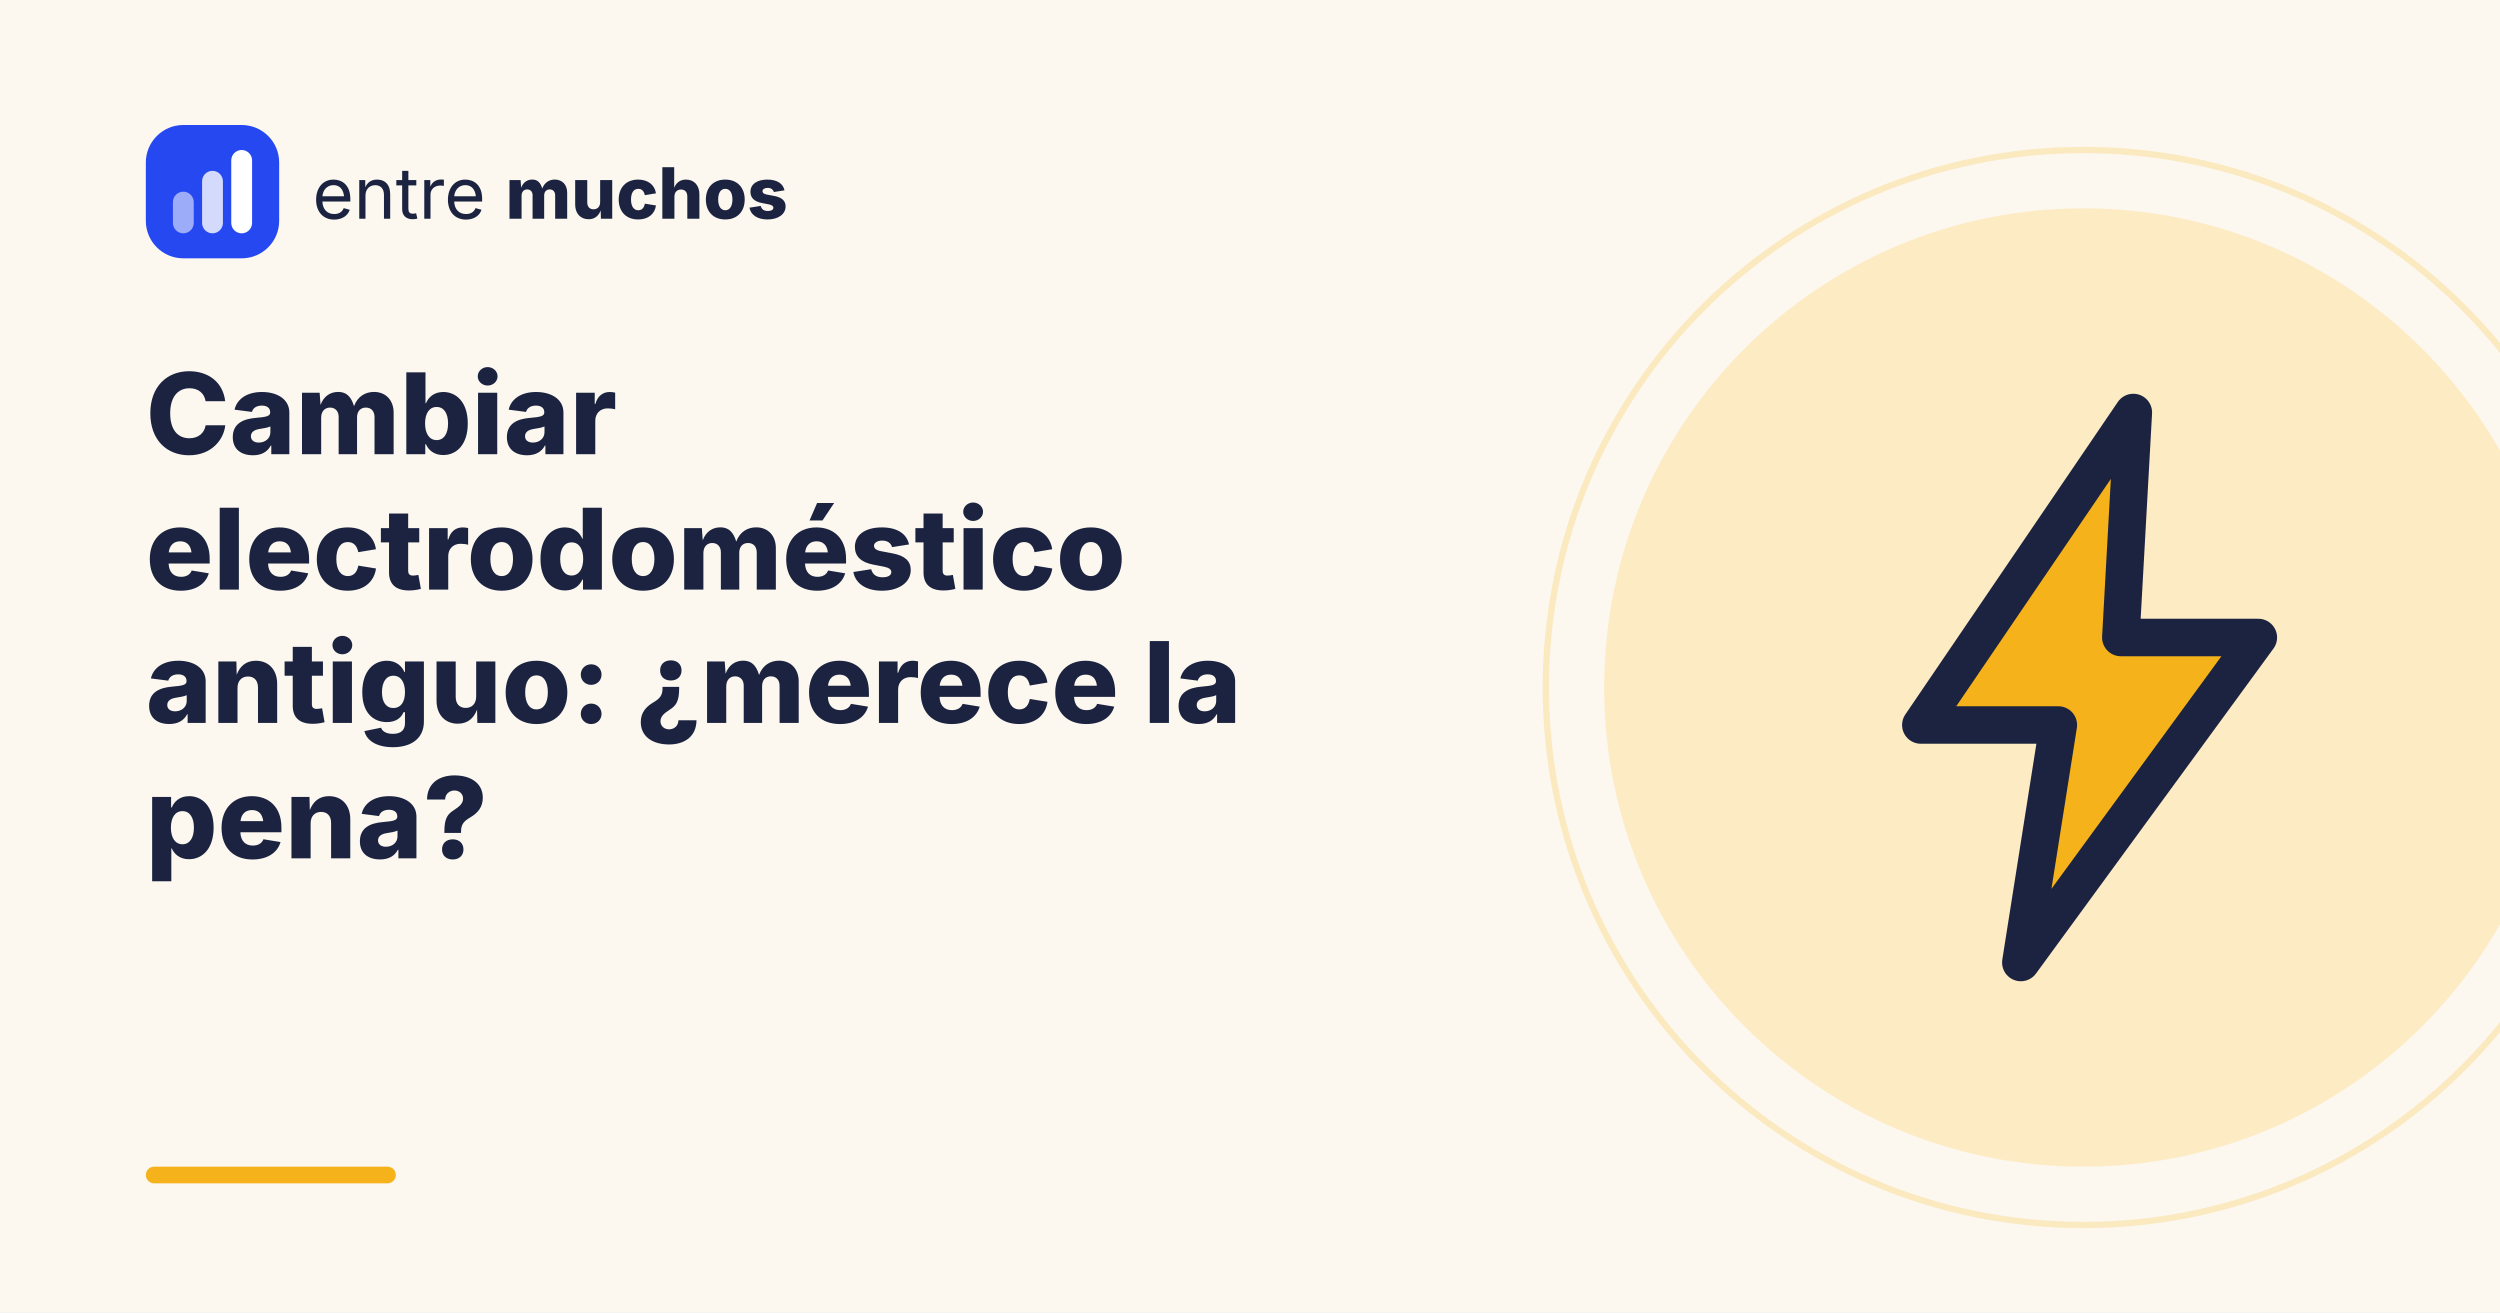
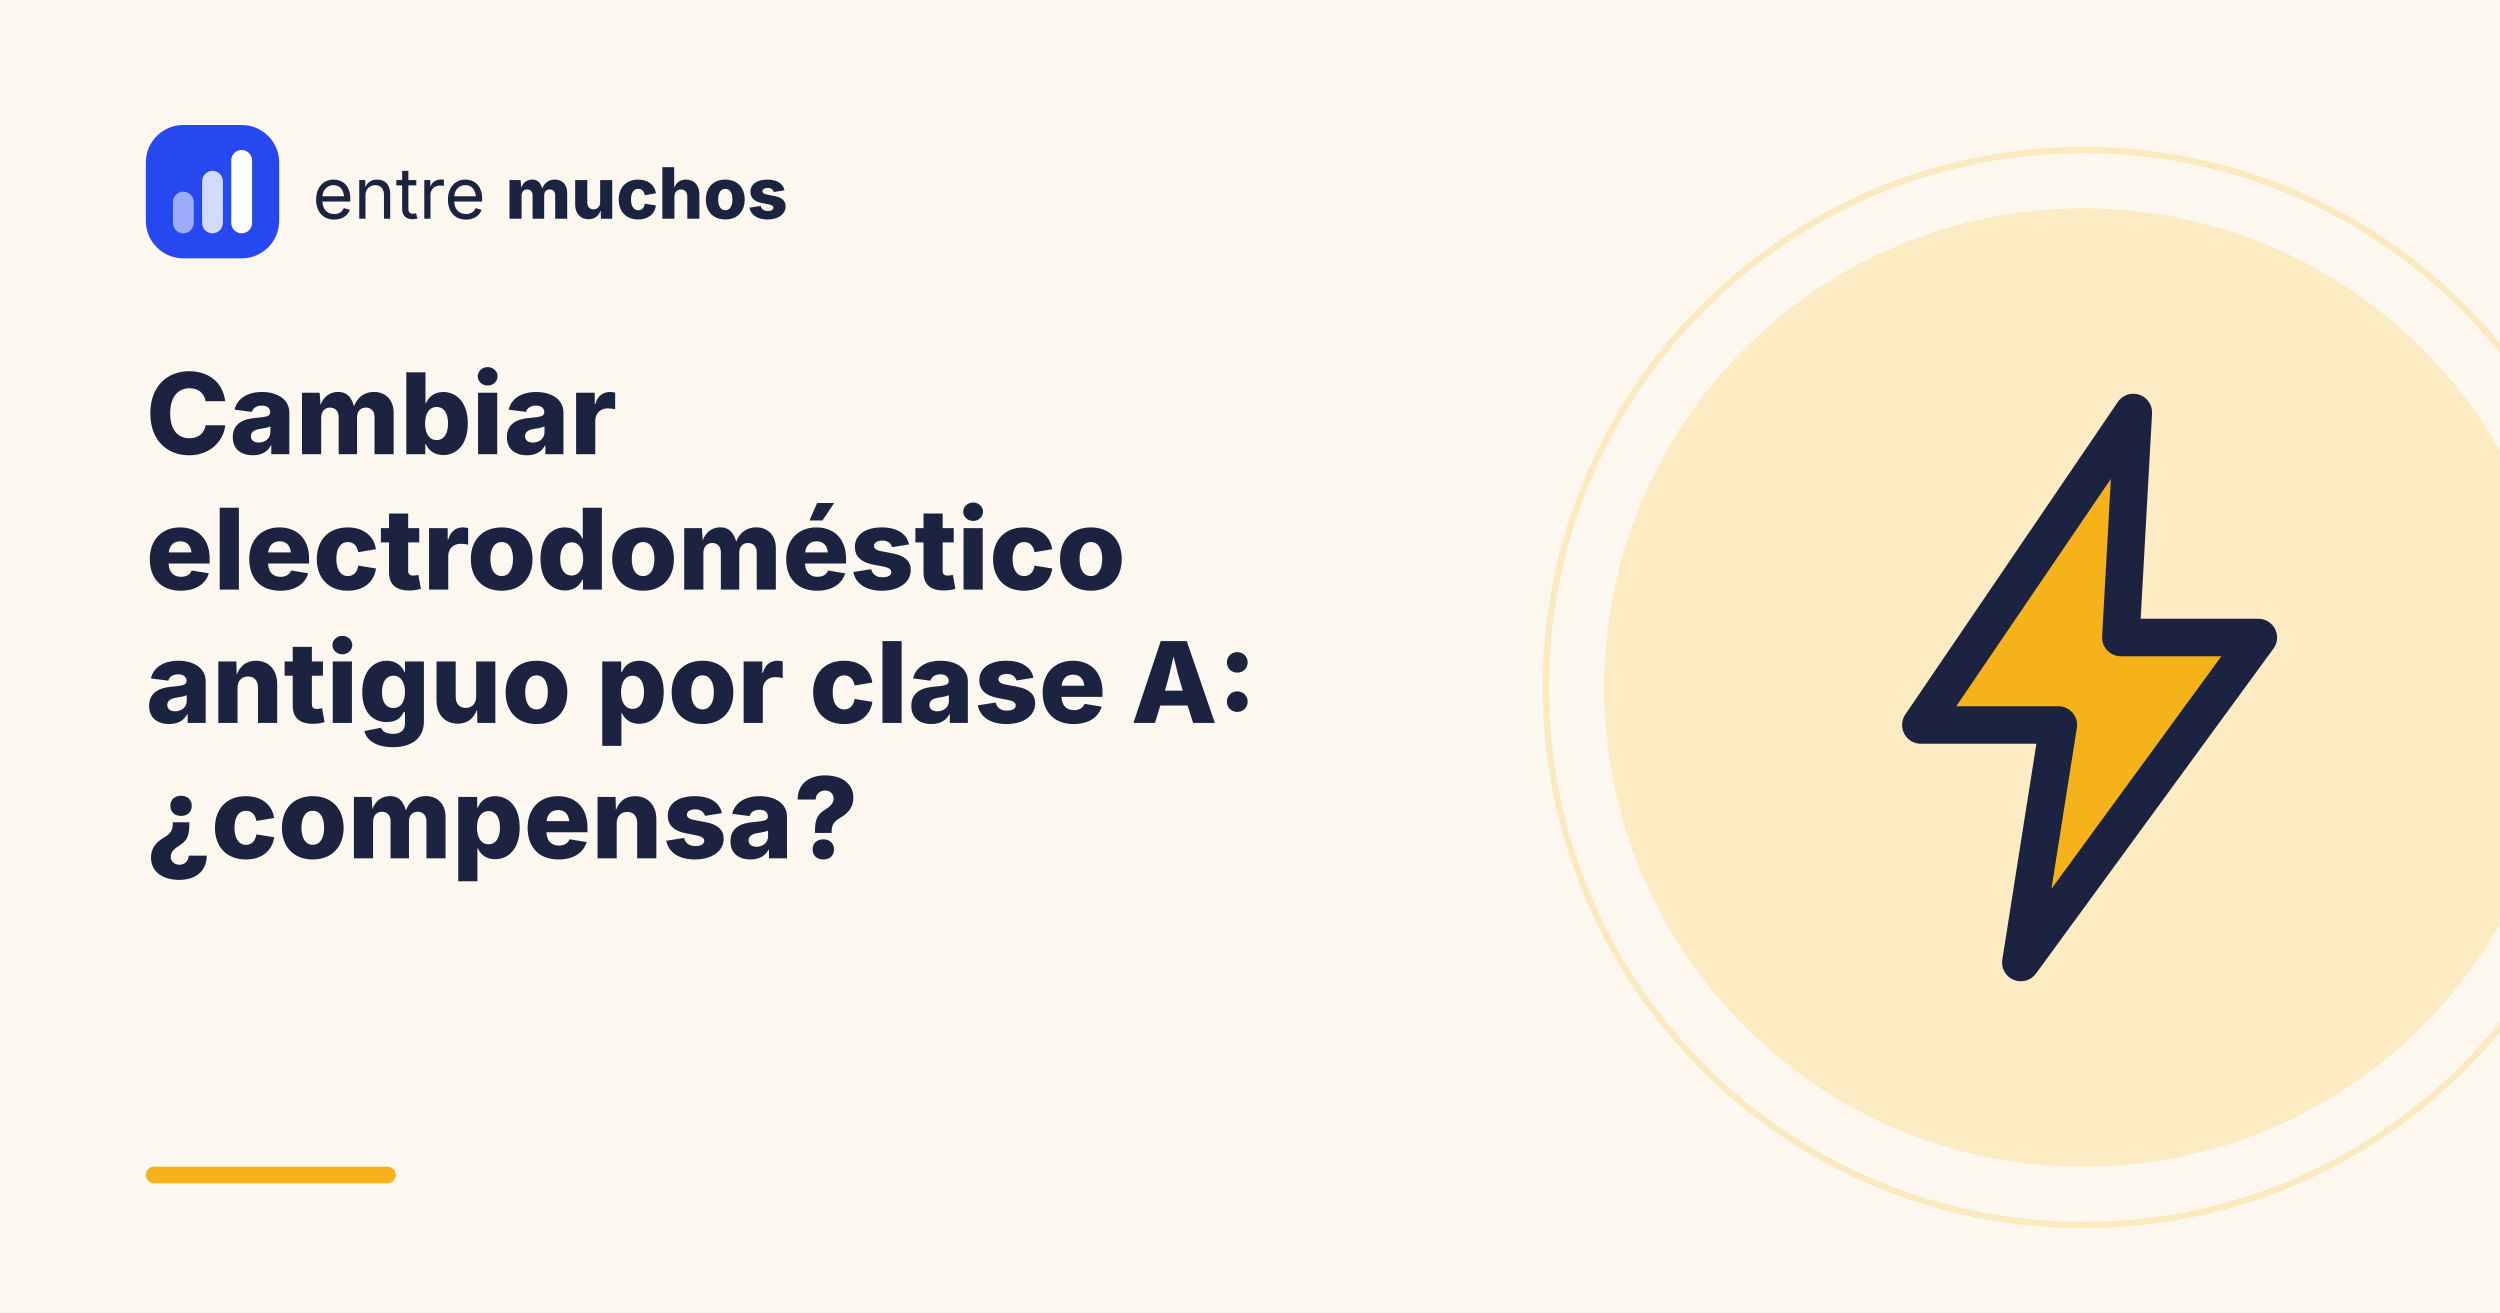
- <svg xmlns="http://www.w3.org/2000/svg" width="1200" height="630" viewBox="0 0 1200 630" role="img" aria-label="Cambiar electrodoméstico antiguo: ¿merece la pena?">
+ <svg xmlns="http://www.w3.org/2000/svg" width="1200" height="630" viewBox="0 0 1200 630" role="img" aria-label="Cambiar electrodoméstico antiguo por clase A: ¿compensa?">
  <rect width="1200" height="630" fill="#fcf8ef" />
  <circle cx="1000" cy="330" r="230" fill="#fdebc4" />
  <circle cx="1000" cy="330" r="258" fill="none" stroke="#f5b21a" stroke-opacity=".22" stroke-width="3" />
  <g transform="translate(850 180) scale(3)">
    <path d="M58 6 24 56h22l-6 38 38-52H56z" fill="#f5b21a" stroke="#1b2340" stroke-width="6" stroke-linejoin="round" />
  </g>
  <rect x="70" y="60" width="64" height="64" rx="18" fill="#2548f0" />
  <rect x="83" y="92" width="10" height="20" rx="5" fill="#fff" fill-opacity=".55" />
  <rect x="97" y="82" width="10" height="30" rx="5" fill="#fff" fill-opacity=".8" />
  <rect x="111" y="72" width="10" height="40" rx="5" fill="#fff" />
  <text x="150" y="105" font-family="Inter,Helvetica,Arial,sans-serif" font-size="34" fill="#1b2340">entre <tspan font-weight="800">muchos</tspan>
  </text>
  <text font-family="Inter,Helvetica,Arial,sans-serif" font-size="54" font-weight="800" fill="#1b2340">
    <tspan x="70" y="218">Cambiar</tspan>
    <tspan x="70" y="283">electrodoméstico</tspan>
-     <tspan x="70" y="347">antiguo: ¿merece la</tspan>
-     <tspan x="70" y="412">pena?</tspan>
+     <tspan x="70" y="347">antiguo por clase A:</tspan>
+     <tspan x="70" y="412">¿compensa?</tspan>
  </text>
  <rect x="70" y="560" width="120" height="8" rx="4" fill="#f5b21a" />
</svg>
